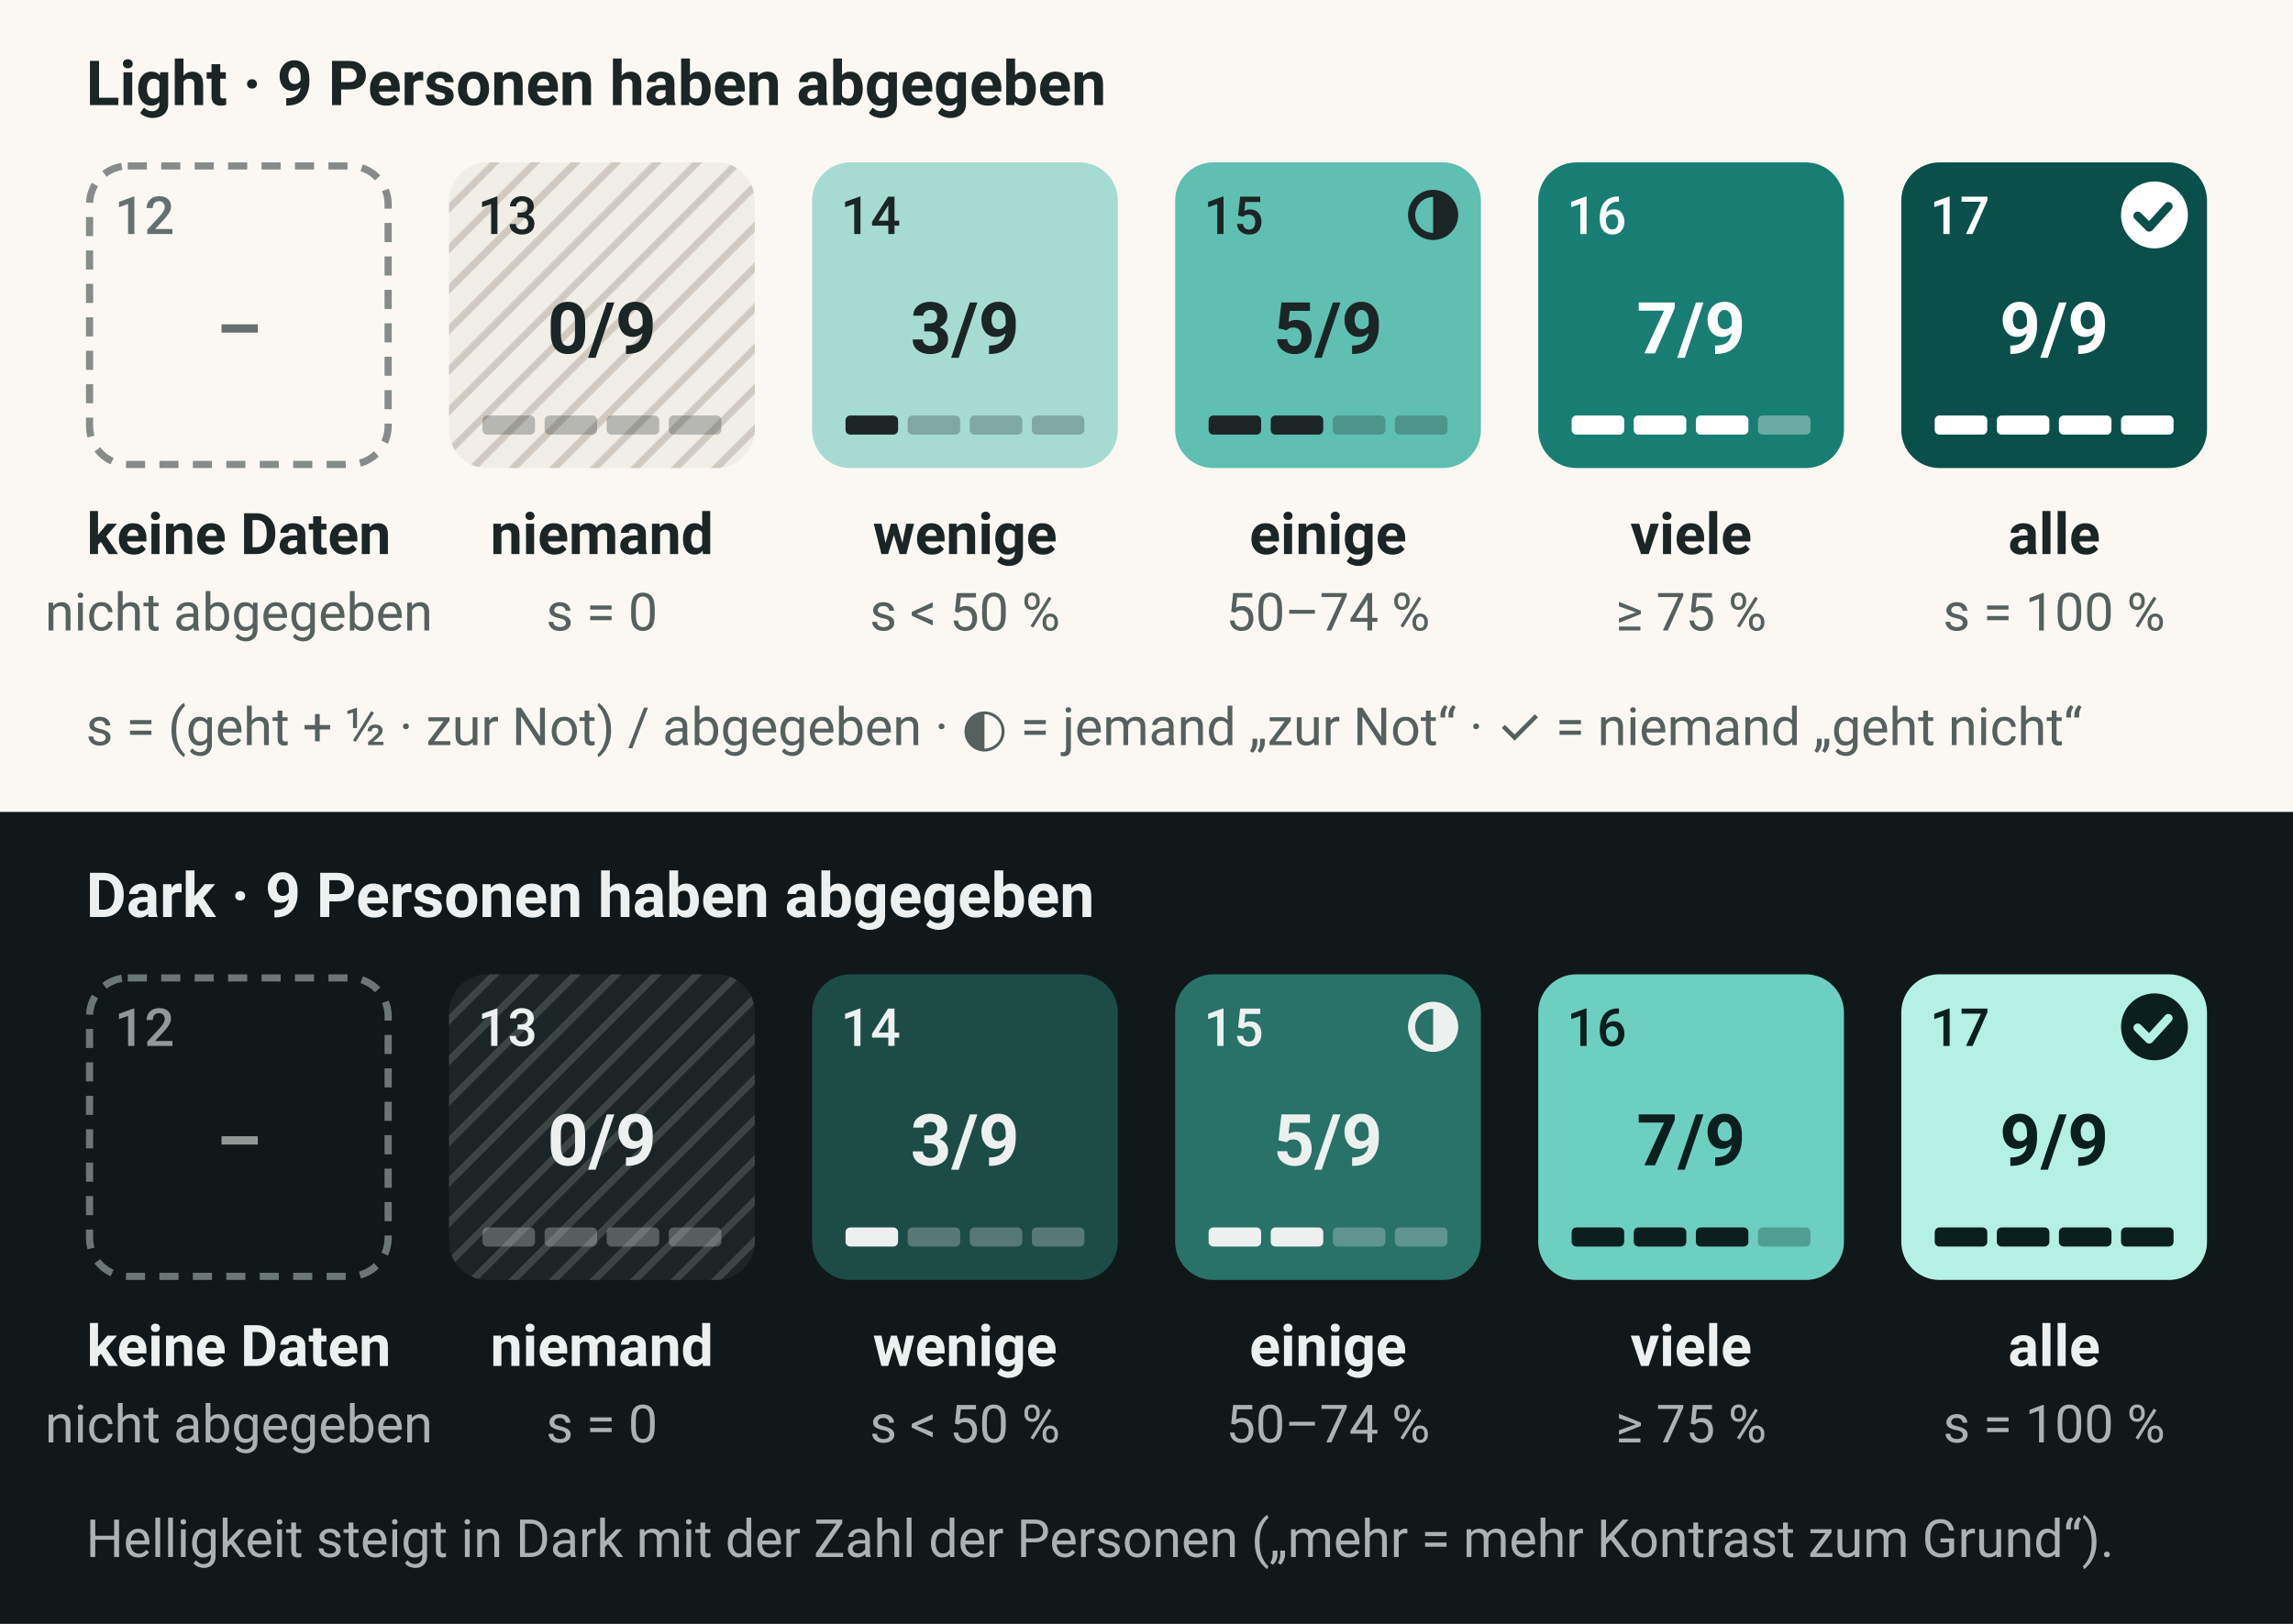
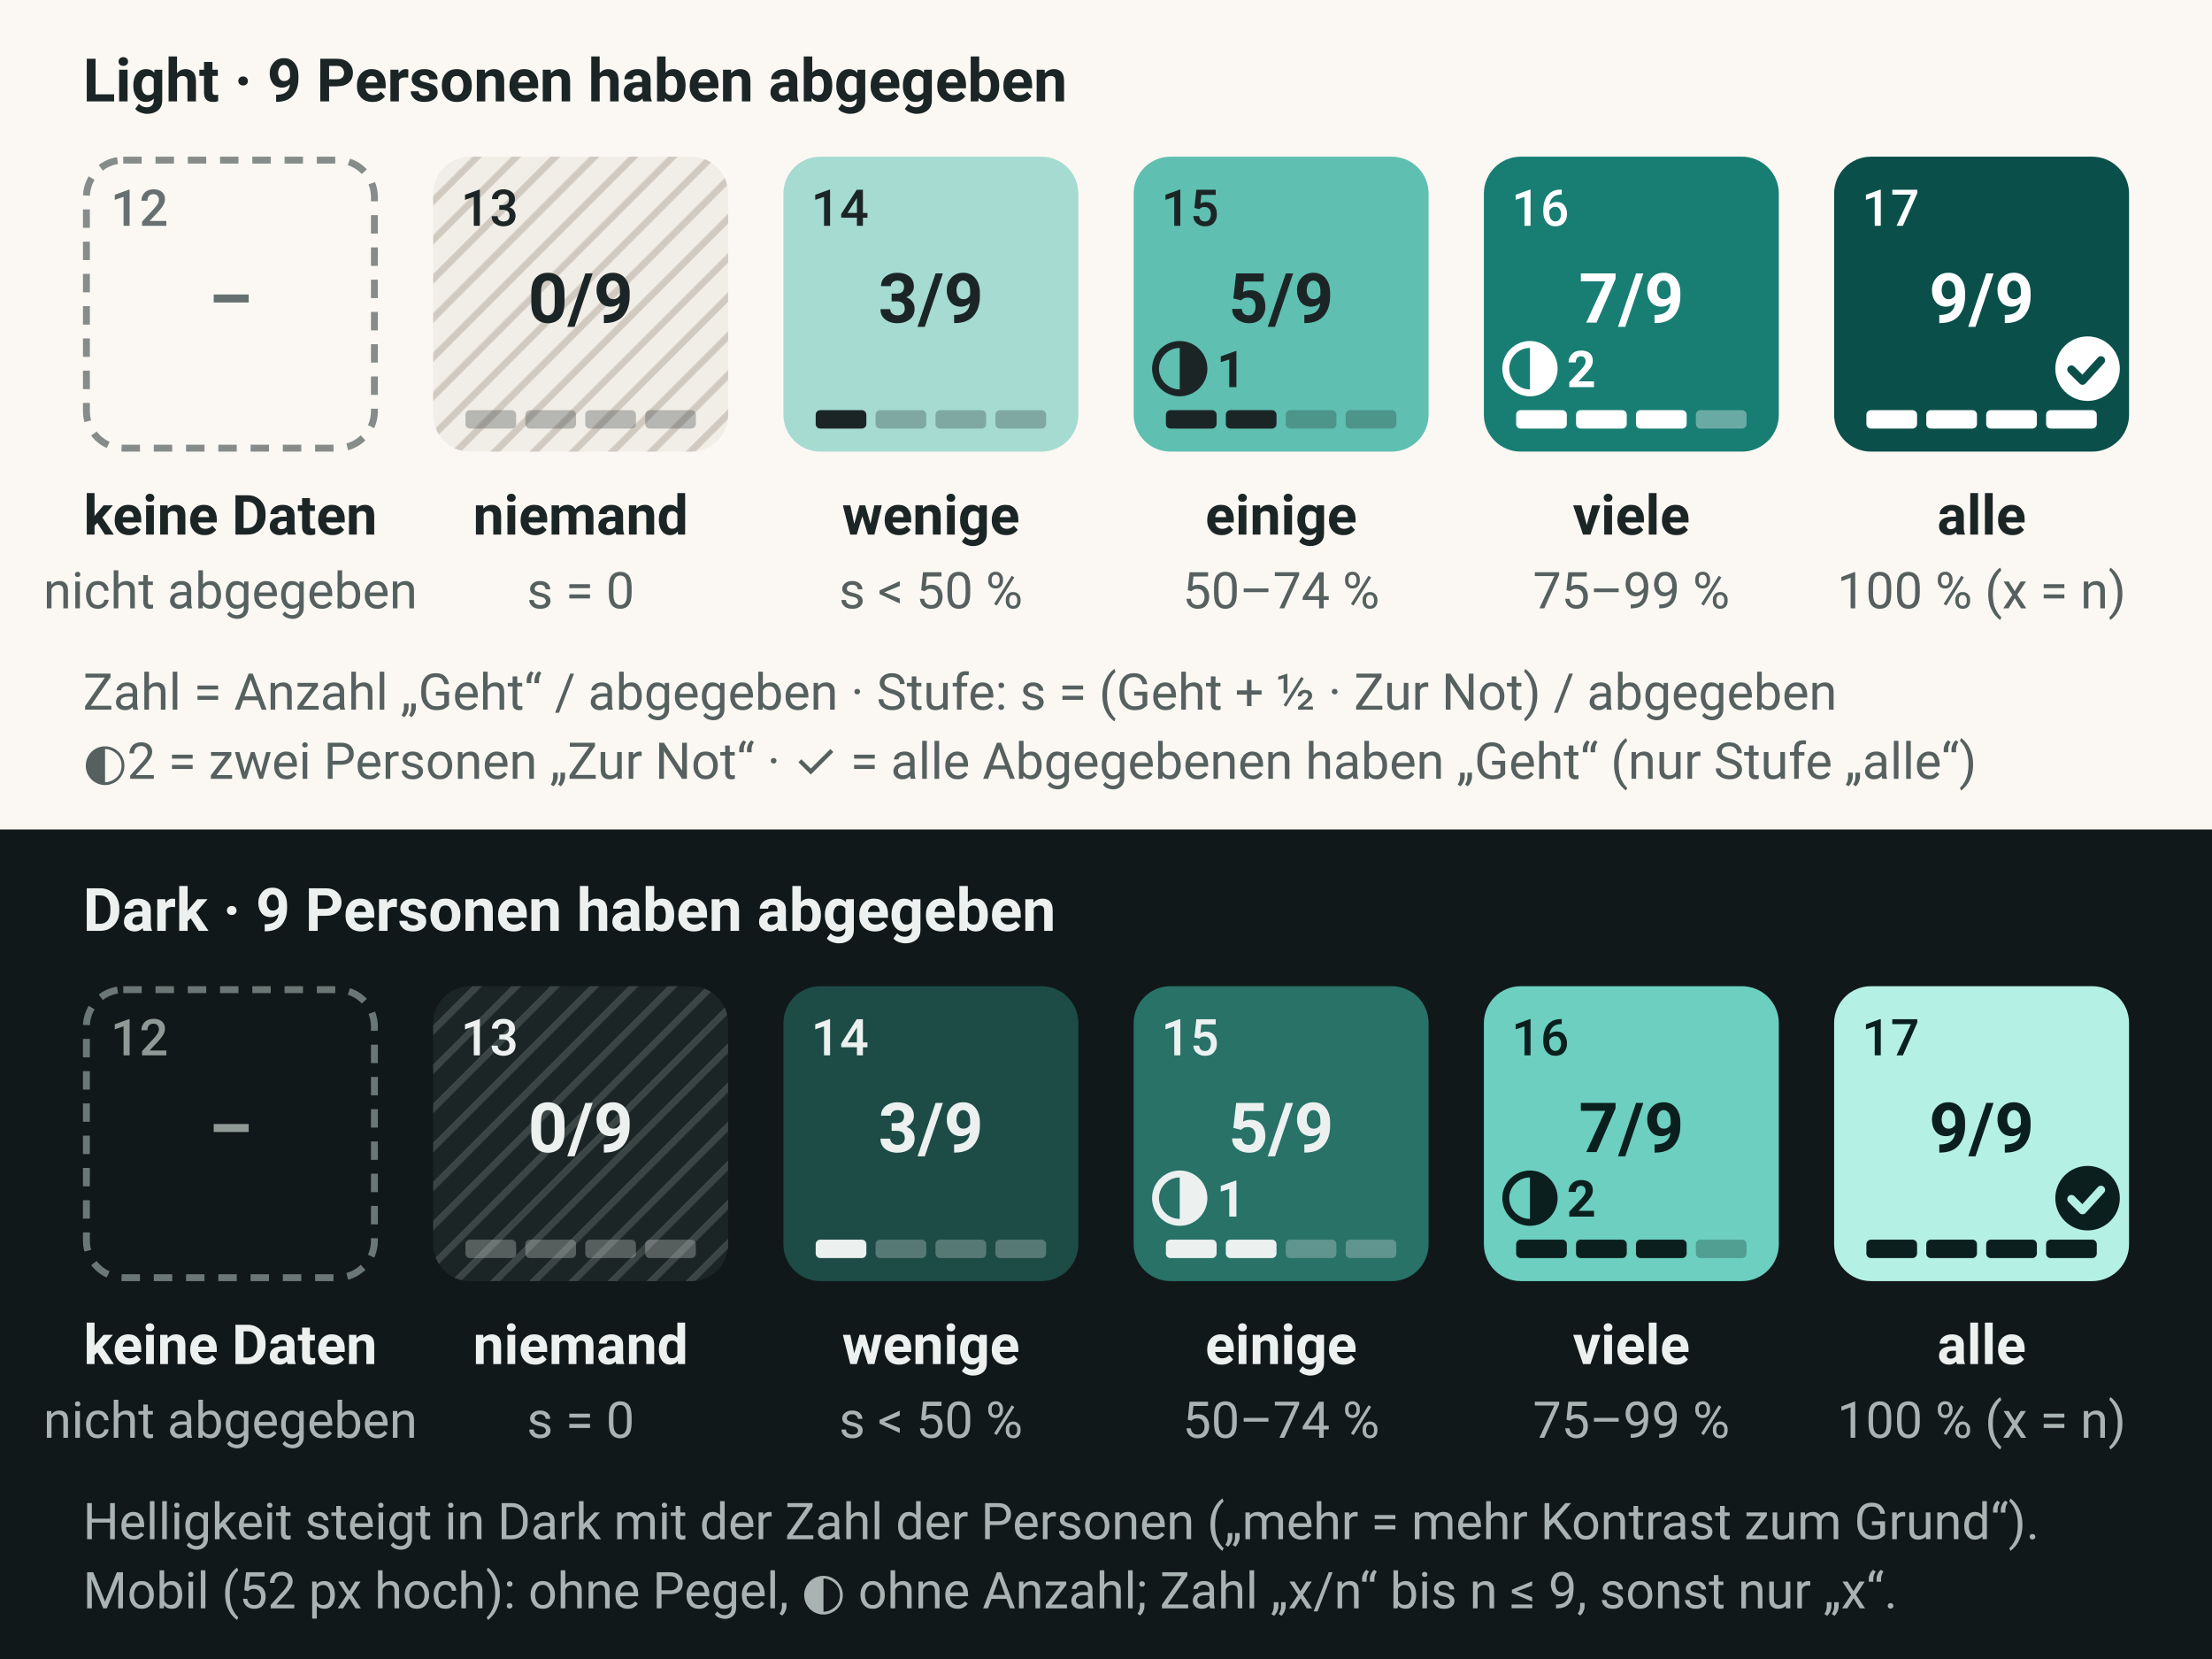
- <svg xmlns="http://www.w3.org/2000/svg" viewBox="0 0 480 340" width="480" height="340" role="img" aria-labelledby="t d">
+ <svg xmlns="http://www.w3.org/2000/svg" viewBox="0 0 480 360" width="480" height="360" role="img" aria-labelledby="hml-t hml-d">
  <defs>
-     <pattern id="lg-hatch-l" width="6" height="6" patternUnits="userSpaceOnUse" patternTransform="rotate(45)">
+     <pattern id="hml-hatch-l" width="6" height="6" patternUnits="userSpaceOnUse" patternTransform="rotate(45)">
      <rect width="1.5" height="6" fill="#CFC9C0" />
    </pattern>
-     <pattern id="lg-hatch-d" width="6" height="6" patternUnits="userSpaceOnUse" patternTransform="rotate(45)">
+     <pattern id="hml-hatch-d" width="6" height="6" patternUnits="userSpaceOnUse" patternTransform="rotate(45)">
      <rect width="1.5" height="6" fill="#3A4544" />
    </pattern>
  </defs>
  <style>
    .t  { font-family: system-ui, -apple-system, "Segoe UI", Roboto, sans-serif; font-size: 13px; font-weight: 700; }
    .d  { font-family: system-ui, -apple-system, "Segoe UI", Roboto, sans-serif; font-size: 11px; font-weight: 500; }
+     .c  { font-family: system-ui, -apple-system, "Segoe UI", Roboto, sans-serif; font-size: 11px; font-weight: 700; font-variant-numeric: tabular-nums; }
    .n  { font-family: system-ui, -apple-system, "Segoe UI", Roboto, sans-serif; font-size: 15px; font-weight: 700; font-variant-numeric: tabular-nums; }
    .l  { font-family: system-ui, -apple-system, "Segoe UI", Roboto, sans-serif; font-size: 12px; font-weight: 600; }
    .s  { font-family: system-ui, -apple-system, "Segoe UI", Roboto, sans-serif; font-size: 11px; font-weight: 400; }
  </style>
-   <rect width="480" height="170" fill="#FBF8F3" />
+   <rect width="480" height="180" fill="#FBF8F3" />
  <text x="18" y="22" class="t" fill="#1C2526">Light · 9 Personen haben abgegeben</text>
  <g transform="translate(18 34)">
    <rect x="0.75" y="0.75" width="62.5" height="62.5" rx="8" fill="none" stroke="#858C8A" stroke-width="1.5" stroke-dasharray="4 3" />
    <g fill="#667070">
      <text x="6" y="15" class="d">12</text>
-       <text x="32" y="40" class="n" text-anchor="middle">–</text>
+       <text x="32" y="36" class="n" text-anchor="middle">–</text>
    </g>
  </g>
  <g transform="translate(94 34)">
    <rect width="64" height="64" rx="8" fill="#F1EEE8" />
-     <rect width="64" height="64" rx="8" fill="url(#lg-hatch-l)" />
+     <rect width="64" height="64" rx="8" fill="url(#hml-hatch-l)" />
    <g fill="#1C2526">
      <text x="6" y="15" class="d">13</text>
-       <text x="32" y="40" class="n" text-anchor="middle">0/9</text>
-       <g opacity="0.28">
-         <rect x="7" y="53" width="11" height="4" rx="1" />
-         <rect x="20" y="53" width="11" height="4" rx="1" />
-         <rect x="33" y="53" width="11" height="4" rx="1" />
-         <rect x="46" y="53" width="11" height="4" rx="1" />
+       <text x="32" y="36" class="n" text-anchor="middle">0/9</text>
+       <g opacity="0.28">
+         <rect x="7" y="55" width="11" height="4" rx="1" />
+         <rect x="20" y="55" width="11" height="4" rx="1" />
+         <rect x="33" y="55" width="11" height="4" rx="1" />
+         <rect x="46" y="55" width="11" height="4" rx="1" />
      </g>
    </g>
  </g>
  <g transform="translate(170 34)">
    <rect width="64" height="64" rx="8" fill="#A6DBD2" />
    <g fill="#1C2526">
      <text x="6" y="15" class="d">14</text>
-       <text x="32" y="40" class="n" text-anchor="middle">3/9</text>
-       <rect x="7" y="53" width="11" height="4" rx="1" />
-       <g opacity="0.28">
-         <rect x="20" y="53" width="11" height="4" rx="1" />
-         <rect x="33" y="53" width="11" height="4" rx="1" />
-         <rect x="46" y="53" width="11" height="4" rx="1" />
+       <text x="32" y="36" class="n" text-anchor="middle">3/9</text>
+       <rect x="7" y="55" width="11" height="4" rx="1" />
+       <g opacity="0.28">
+         <rect x="20" y="55" width="11" height="4" rx="1" />
+         <rect x="33" y="55" width="11" height="4" rx="1" />
+         <rect x="46" y="55" width="11" height="4" rx="1" />
      </g>
    </g>
  </g>
  <g transform="translate(246 34)">
    <rect width="64" height="64" rx="8" fill="#5FBFB1" />
    <g fill="#1C2526">
      <text x="6" y="15" class="d">15</text>
-       <text x="32" y="40" class="n" text-anchor="middle">5/9</text>
-       <rect x="7" y="53" width="11" height="4" rx="1" />
-       <rect x="20" y="53" width="11" height="4" rx="1" />
-       <g opacity="0.28">
-         <rect x="33" y="53" width="11" height="4" rx="1" />
-         <rect x="46" y="53" width="11" height="4" rx="1" />
-       </g>
-       <circle cx="54" cy="11" r="4.5" fill="none" stroke="#1C2526" stroke-width="1.5" />
-       <path d="M54 6.5a4.5 4.5 0 0 1 0 9z" />
+       <text x="32" y="36" class="n" text-anchor="middle">5/9</text>
+       <circle cx="10" cy="46" r="5.25" fill="none" stroke="#1C2526" stroke-width="1.5" />
+       <path d="M10 40.75a5.25 5.25 0 0 1 0 10.5z" />
+       <text x="18" y="50" class="c">1</text>
+       <rect x="7" y="55" width="11" height="4" rx="1" />
+       <rect x="20" y="55" width="11" height="4" rx="1" />
+       <g opacity="0.28">
+         <rect x="33" y="55" width="11" height="4" rx="1" />
+         <rect x="46" y="55" width="11" height="4" rx="1" />
+       </g>
    </g>
  </g>
  <g transform="translate(322 34)">
    <rect width="64" height="64" rx="8" fill="#187E73" />
    <g fill="#FFFFFF">
      <text x="6" y="15" class="d">16</text>
-       <text x="32" y="40" class="n" text-anchor="middle">7/9</text>
-       <rect x="7" y="53" width="11" height="4" rx="1" />
-       <rect x="20" y="53" width="11" height="4" rx="1" />
-       <rect x="33" y="53" width="11" height="4" rx="1" />
+       <text x="32" y="36" class="n" text-anchor="middle">7/9</text>
+       <circle cx="10" cy="46" r="5.25" fill="none" stroke="#FFFFFF" stroke-width="1.5" />
+       <path d="M10 40.75a5.25 5.25 0 0 1 0 10.5z" />
+       <text x="18" y="50" class="c">2</text>
+       <rect x="7" y="55" width="11" height="4" rx="1" />
+       <rect x="20" y="55" width="11" height="4" rx="1" />
+       <rect x="33" y="55" width="11" height="4" rx="1" />
      <g opacity="0.35">
-         <rect x="46" y="53" width="11" height="4" rx="1" />
+         <rect x="46" y="55" width="11" height="4" rx="1" />
      </g>
    </g>
  </g>
  <g transform="translate(398 34)">
    <rect width="64" height="64" rx="8" fill="#0B4F4A" />
    <g fill="#FFFFFF">
      <text x="6" y="15" class="d">17</text>
-       <text x="32" y="40" class="n" text-anchor="middle">9/9</text>
-       <rect x="7" y="53" width="11" height="4" rx="1" />
-       <rect x="20" y="53" width="11" height="4" rx="1" />
-       <rect x="33" y="53" width="11" height="4" rx="1" />
-       <rect x="46" y="53" width="11" height="4" rx="1" />
-       <circle cx="53" cy="11" r="7" />
-     </g>
-     <path d="M49.5 11.2l2.4 2.4 4-4.4" fill="none" stroke="#0B4F4A" stroke-width="1.8" stroke-linecap="round" stroke-linejoin="round" />
+       <text x="32" y="36" class="n" text-anchor="middle">9/9</text>
+       <circle cx="55" cy="46" r="7" />
+       <rect x="7" y="55" width="11" height="4" rx="1" />
+       <rect x="20" y="55" width="11" height="4" rx="1" />
+       <rect x="33" y="55" width="11" height="4" rx="1" />
+       <rect x="46" y="55" width="11" height="4" rx="1" />
+     </g>
+     <path d="M51.5 46.2l2.4 2.4 4-4.4" fill="none" stroke="#0B4F4A" stroke-width="1.8" stroke-linecap="round" stroke-linejoin="round" />
  </g>
  <g fill="#1C2526" text-anchor="middle" class="l">
    <text x="50" y="116">keine Daten</text>
    <text x="126" y="116">niemand</text>
    <text x="202" y="116">wenige</text>
    <text x="278" y="116">einige</text>
    <text x="354" y="116">viele</text>
    <text x="430" y="116">alle</text>
  </g>
  <g fill="#55605F" text-anchor="middle" class="s">
    <text x="50" y="132">nicht abgegeben</text>
    <text x="126" y="132">s = 0</text>
    <text x="202" y="132">s &lt; 50 %</text>
    <text x="278" y="132">50–74 %</text>
-     <text x="354" y="132">≥ 75 %</text>
-     <text x="430" y="132">s = 100 %</text>
-   </g>
-   <text x="18" y="156" class="s" fill="#55605F">s = (geht + ½ · zur Not) / abgegeben · ◐ = jemand „zur Not“ · ✓ = niemand „geht nicht“</text>
-   <rect y="170" width="480" height="170" fill="#111819" />
-   <text x="18" y="192" class="t" fill="#ECF1F0">Dark · 9 Personen haben abgegeben</text>
-   <g transform="translate(18 204)">
+     <text x="354" y="132">75–99 %</text>
+     <text x="430" y="132">100 % (x = n)</text>
+   </g>
+   <text x="18" y="154" class="s" fill="#55605F">Zahl = Anzahl „Geht“ / abgegeben · Stufe: s = (Geht + ½ · Zur Not) / abgegeben</text>
+   <text x="18" y="169" class="s" fill="#55605F">◐2 = zwei Personen „Zur Not“ · ✓ = alle Abgegebenen haben „Geht“ (nur Stufe „alle“)</text>
+   <rect y="180" width="480" height="180" fill="#111819" />
+   <text x="18" y="202" class="t" fill="#ECF1F0">Dark · 9 Personen haben abgegeben</text>
+   <g transform="translate(18 214)">
    <rect x="0.75" y="0.75" width="62.5" height="62.5" rx="8" fill="none" stroke="#6B7775" stroke-width="1.5" stroke-dasharray="4 3" />
    <g fill="#8F9A97">
      <text x="6" y="15" class="d">12</text>
-       <text x="32" y="40" class="n" text-anchor="middle">–</text>
-     </g>
-   </g>
-   <g transform="translate(94 204)">
+       <text x="32" y="36" class="n" text-anchor="middle">–</text>
+     </g>
+   </g>
+   <g transform="translate(94 214)">
    <rect width="64" height="64" rx="8" fill="#1C2526" />
-     <rect width="64" height="64" rx="8" fill="url(#lg-hatch-d)" />
+     <rect width="64" height="64" rx="8" fill="url(#hml-hatch-d)" />
    <g fill="#ECF1F0">
      <text x="6" y="15" class="d">13</text>
-       <text x="32" y="40" class="n" text-anchor="middle">0/9</text>
-       <g opacity="0.28">
-         <rect x="7" y="53" width="11" height="4" rx="1" />
-         <rect x="20" y="53" width="11" height="4" rx="1" />
-         <rect x="33" y="53" width="11" height="4" rx="1" />
-         <rect x="46" y="53" width="11" height="4" rx="1" />
-       </g>
-     </g>
-   </g>
-   <g transform="translate(170 204)">
+       <text x="32" y="36" class="n" text-anchor="middle">0/9</text>
+       <g opacity="0.28">
+         <rect x="7" y="55" width="11" height="4" rx="1" />
+         <rect x="20" y="55" width="11" height="4" rx="1" />
+         <rect x="33" y="55" width="11" height="4" rx="1" />
+         <rect x="46" y="55" width="11" height="4" rx="1" />
+       </g>
+     </g>
+   </g>
+   <g transform="translate(170 214)">
    <rect width="64" height="64" rx="8" fill="#1D4B46" />
    <g fill="#ECF1F0">
      <text x="6" y="15" class="d">14</text>
-       <text x="32" y="40" class="n" text-anchor="middle">3/9</text>
-       <rect x="7" y="53" width="11" height="4" rx="1" />
-       <g opacity="0.28">
-         <rect x="20" y="53" width="11" height="4" rx="1" />
-         <rect x="33" y="53" width="11" height="4" rx="1" />
-         <rect x="46" y="53" width="11" height="4" rx="1" />
-       </g>
-     </g>
-   </g>
-   <g transform="translate(246 204)">
+       <text x="32" y="36" class="n" text-anchor="middle">3/9</text>
+       <rect x="7" y="55" width="11" height="4" rx="1" />
+       <g opacity="0.28">
+         <rect x="20" y="55" width="11" height="4" rx="1" />
+         <rect x="33" y="55" width="11" height="4" rx="1" />
+         <rect x="46" y="55" width="11" height="4" rx="1" />
+       </g>
+     </g>
+   </g>
+   <g transform="translate(246 214)">
    <rect width="64" height="64" rx="8" fill="#287268" />
    <g fill="#ECF1F0">
      <text x="6" y="15" class="d">15</text>
-       <text x="32" y="40" class="n" text-anchor="middle">5/9</text>
-       <rect x="7" y="53" width="11" height="4" rx="1" />
-       <rect x="20" y="53" width="11" height="4" rx="1" />
-       <g opacity="0.28">
-         <rect x="33" y="53" width="11" height="4" rx="1" />
-         <rect x="46" y="53" width="11" height="4" rx="1" />
-       </g>
-       <circle cx="54" cy="11" r="4.5" fill="none" stroke="#ECF1F0" stroke-width="1.5" />
-       <path d="M54 6.5a4.5 4.5 0 0 1 0 9z" />
-     </g>
-   </g>
-   <g transform="translate(322 204)">
+       <text x="32" y="36" class="n" text-anchor="middle">5/9</text>
+       <circle cx="10" cy="46" r="5.25" fill="none" stroke="#ECF1F0" stroke-width="1.5" />
+       <path d="M10 40.75a5.25 5.25 0 0 1 0 10.5z" />
+       <text x="18" y="50" class="c">1</text>
+       <rect x="7" y="55" width="11" height="4" rx="1" />
+       <rect x="20" y="55" width="11" height="4" rx="1" />
+       <g opacity="0.28">
+         <rect x="33" y="55" width="11" height="4" rx="1" />
+         <rect x="46" y="55" width="11" height="4" rx="1" />
+       </g>
+     </g>
+   </g>
+   <g transform="translate(322 214)">
    <rect width="64" height="64" rx="8" fill="#6CCFC0" />
    <g fill="#0B1F1E">
      <text x="6" y="15" class="d">16</text>
-       <text x="32" y="40" class="n" text-anchor="middle">7/9</text>
-       <rect x="7" y="53" width="11" height="4" rx="1" />
-       <rect x="20" y="53" width="11" height="4" rx="1" />
-       <rect x="33" y="53" width="11" height="4" rx="1" />
-       <g opacity="0.28">
-         <rect x="46" y="53" width="11" height="4" rx="1" />
-       </g>
-     </g>
-   </g>
-   <g transform="translate(398 204)">
+       <text x="32" y="36" class="n" text-anchor="middle">7/9</text>
+       <circle cx="10" cy="46" r="5.25" fill="none" stroke="#0B1F1E" stroke-width="1.5" />
+       <path d="M10 40.75a5.25 5.25 0 0 1 0 10.5z" />
+       <text x="18" y="50" class="c">2</text>
+       <rect x="7" y="55" width="11" height="4" rx="1" />
+       <rect x="20" y="55" width="11" height="4" rx="1" />
+       <rect x="33" y="55" width="11" height="4" rx="1" />
+       <g opacity="0.28">
+         <rect x="46" y="55" width="11" height="4" rx="1" />
+       </g>
+     </g>
+   </g>
+   <g transform="translate(398 214)">
    <rect width="64" height="64" rx="8" fill="#B5F0E4" />
    <g fill="#0B1F1E">
      <text x="6" y="15" class="d">17</text>
-       <text x="32" y="40" class="n" text-anchor="middle">9/9</text>
-       <rect x="7" y="53" width="11" height="4" rx="1" />
-       <rect x="20" y="53" width="11" height="4" rx="1" />
-       <rect x="33" y="53" width="11" height="4" rx="1" />
-       <rect x="46" y="53" width="11" height="4" rx="1" />
-       <circle cx="53" cy="11" r="7" />
-     </g>
-     <path d="M49.5 11.2l2.4 2.4 4-4.4" fill="none" stroke="#B5F0E4" stroke-width="1.8" stroke-linecap="round" stroke-linejoin="round" />
+       <text x="32" y="36" class="n" text-anchor="middle">9/9</text>
+       <circle cx="55" cy="46" r="7" />
+       <rect x="7" y="55" width="11" height="4" rx="1" />
+       <rect x="20" y="55" width="11" height="4" rx="1" />
+       <rect x="33" y="55" width="11" height="4" rx="1" />
+       <rect x="46" y="55" width="11" height="4" rx="1" />
+     </g>
+     <path d="M51.5 46.2l2.4 2.4 4-4.4" fill="none" stroke="#B5F0E4" stroke-width="1.8" stroke-linecap="round" stroke-linejoin="round" />
  </g>
  <g fill="#ECF1F0" text-anchor="middle" class="l">
-     <text x="50" y="286">keine Daten</text>
-     <text x="126" y="286">niemand</text>
-     <text x="202" y="286">wenige</text>
-     <text x="278" y="286">einige</text>
-     <text x="354" y="286">viele</text>
-     <text x="430" y="286">alle</text>
+     <text x="50" y="296">keine Daten</text>
+     <text x="126" y="296">niemand</text>
+     <text x="202" y="296">wenige</text>
+     <text x="278" y="296">einige</text>
+     <text x="354" y="296">viele</text>
+     <text x="430" y="296">alle</text>
  </g>
  <g fill="#A9B4B2" text-anchor="middle" class="s">
-     <text x="50" y="302">nicht abgegeben</text>
-     <text x="126" y="302">s = 0</text>
-     <text x="202" y="302">s &lt; 50 %</text>
-     <text x="278" y="302">50–74 %</text>
-     <text x="354" y="302">≥ 75 %</text>
-     <text x="430" y="302">s = 100 %</text>
-   </g>
-   <text x="18" y="326" class="s" fill="#A9B4B2">Helligkeit steigt in Dark mit der Zahl der Personen („mehr = mehr Kontrast zum Grund“).</text>
+     <text x="50" y="312">nicht abgegeben</text>
+     <text x="126" y="312">s = 0</text>
+     <text x="202" y="312">s &lt; 50 %</text>
+     <text x="278" y="312">50–74 %</text>
+     <text x="354" y="312">75–99 %</text>
+     <text x="430" y="312">100 % (x = n)</text>
+   </g>
+   <text x="18" y="334" class="s" fill="#A9B4B2">Helligkeit steigt in Dark mit der Zahl der Personen („mehr = mehr Kontrast zum Grund“).</text>
+   <text x="18" y="349" class="s" fill="#A9B4B2">Mobil (52 px hoch): ohne Pegel, ◐ ohne Anzahl; Zahl „x/n“ bis n ≤ 9, sonst nur „x“.</text>
</svg>
